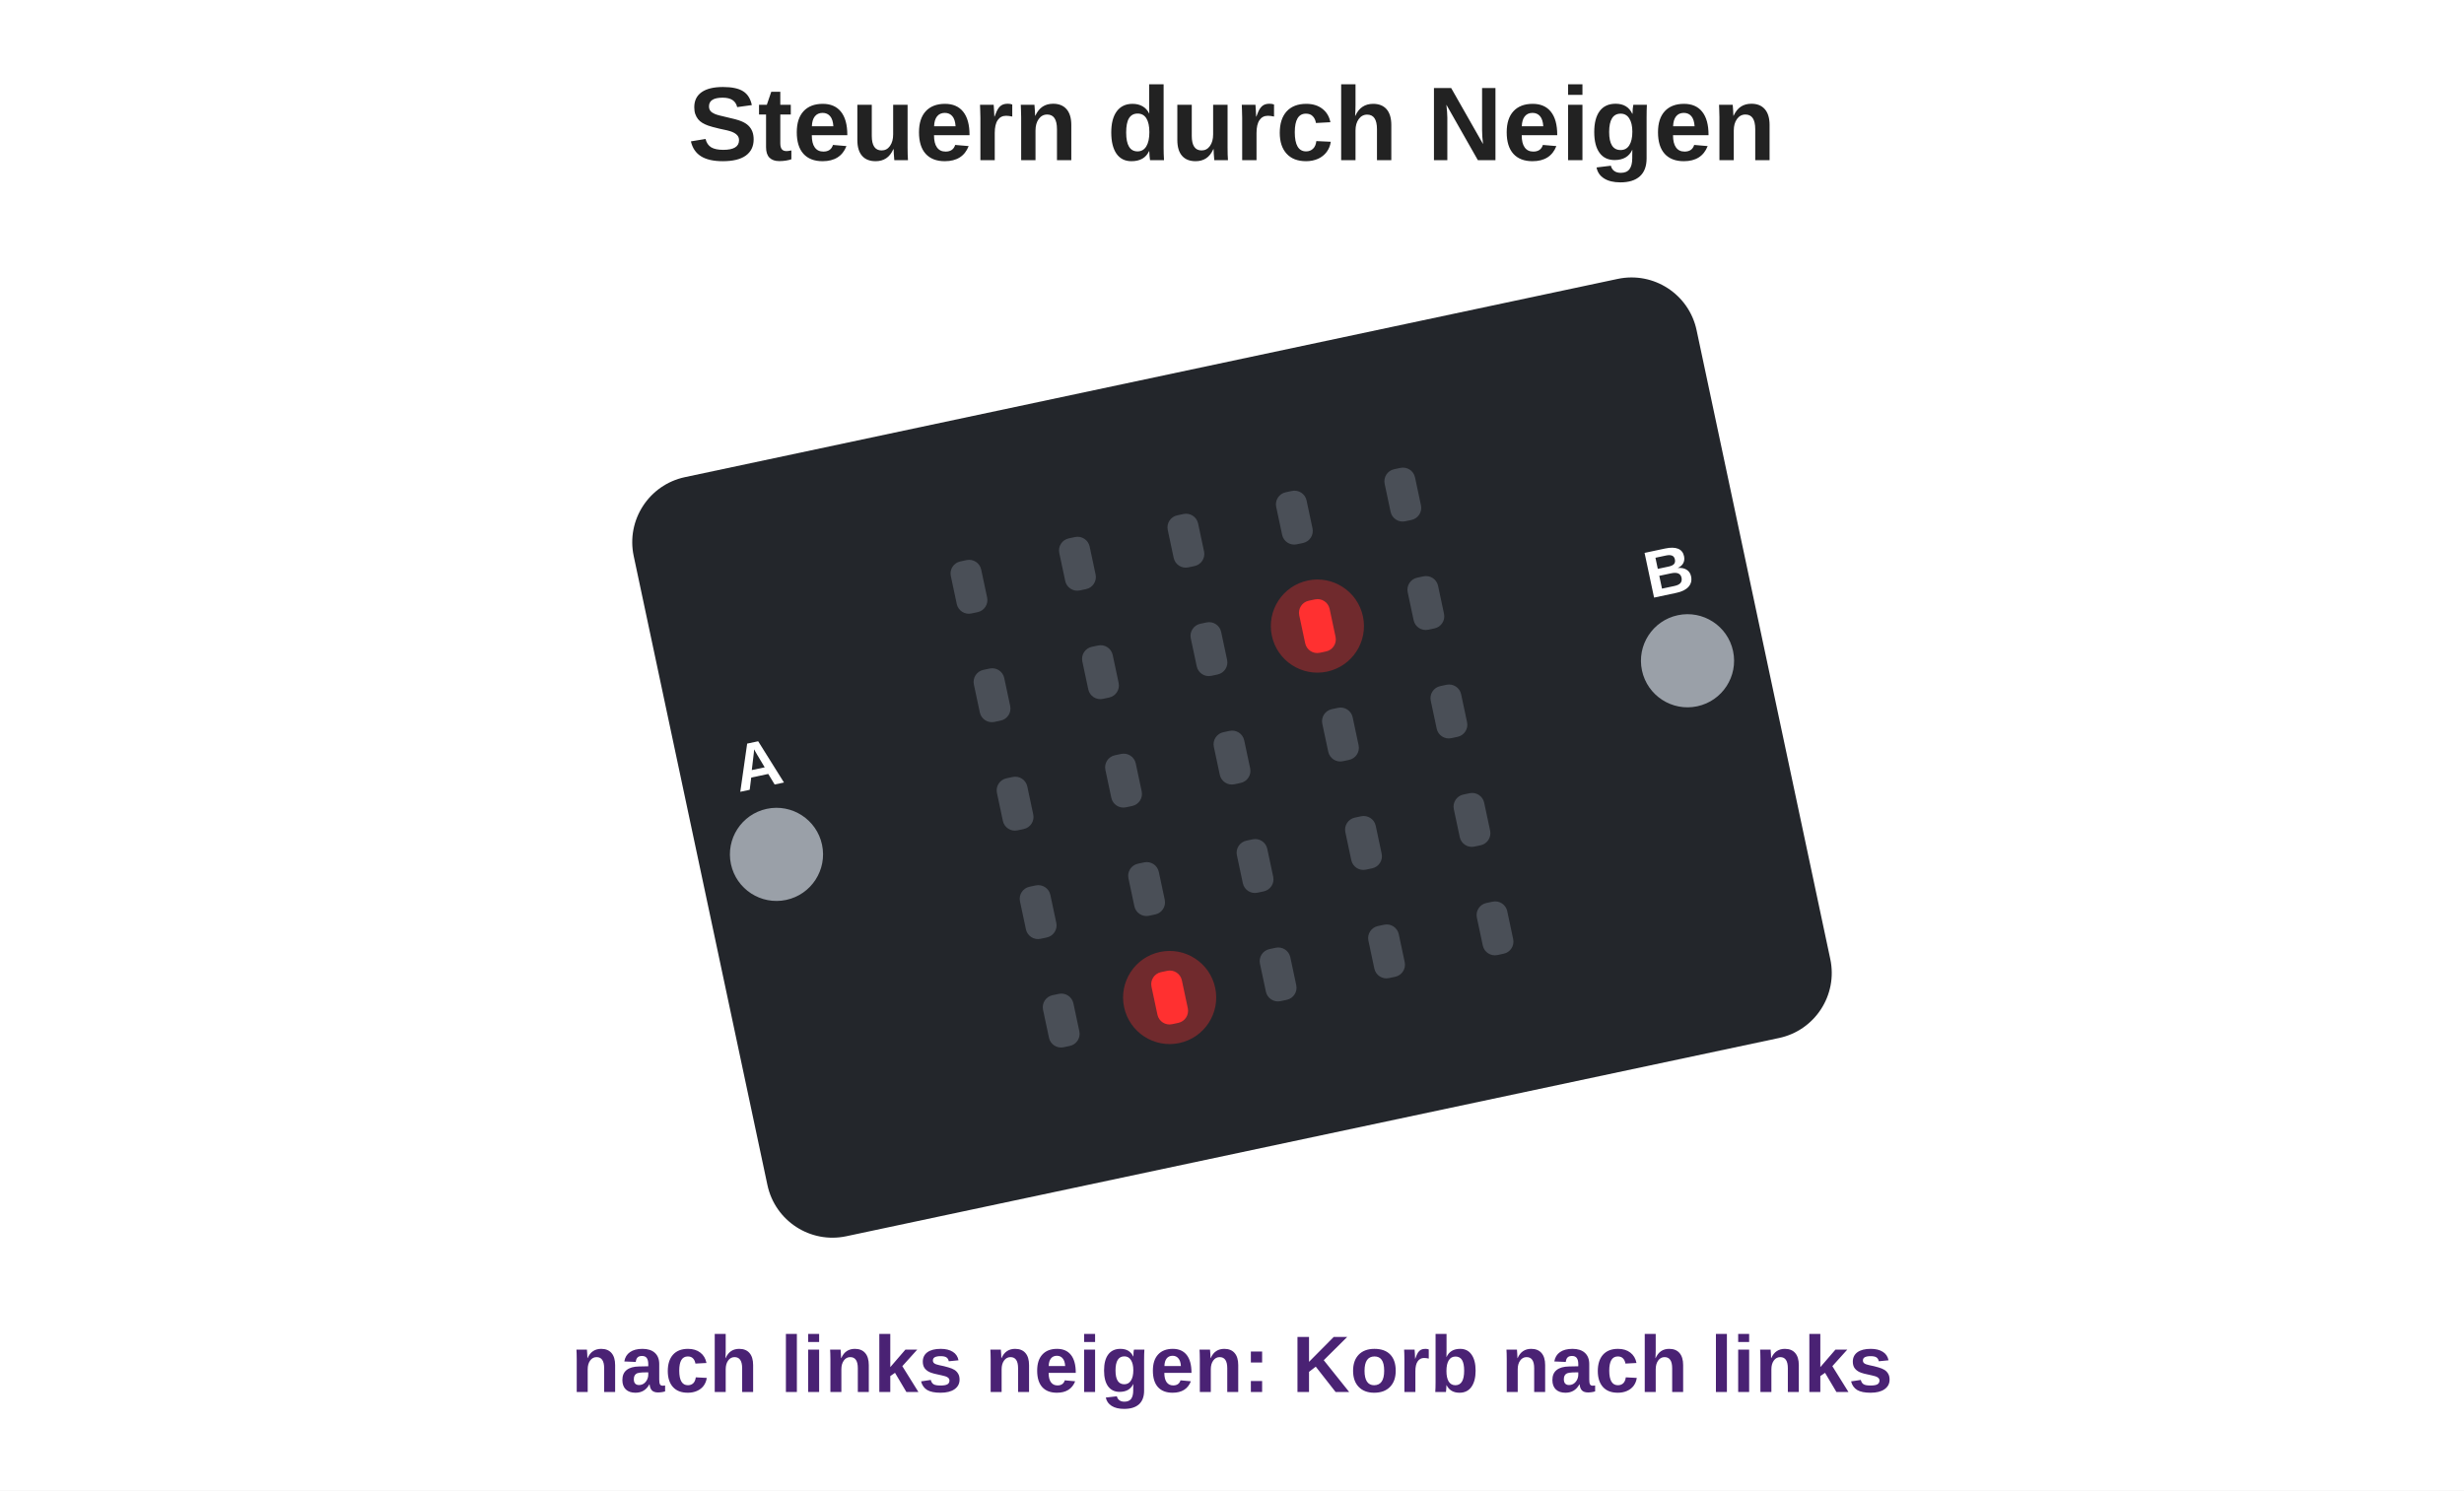
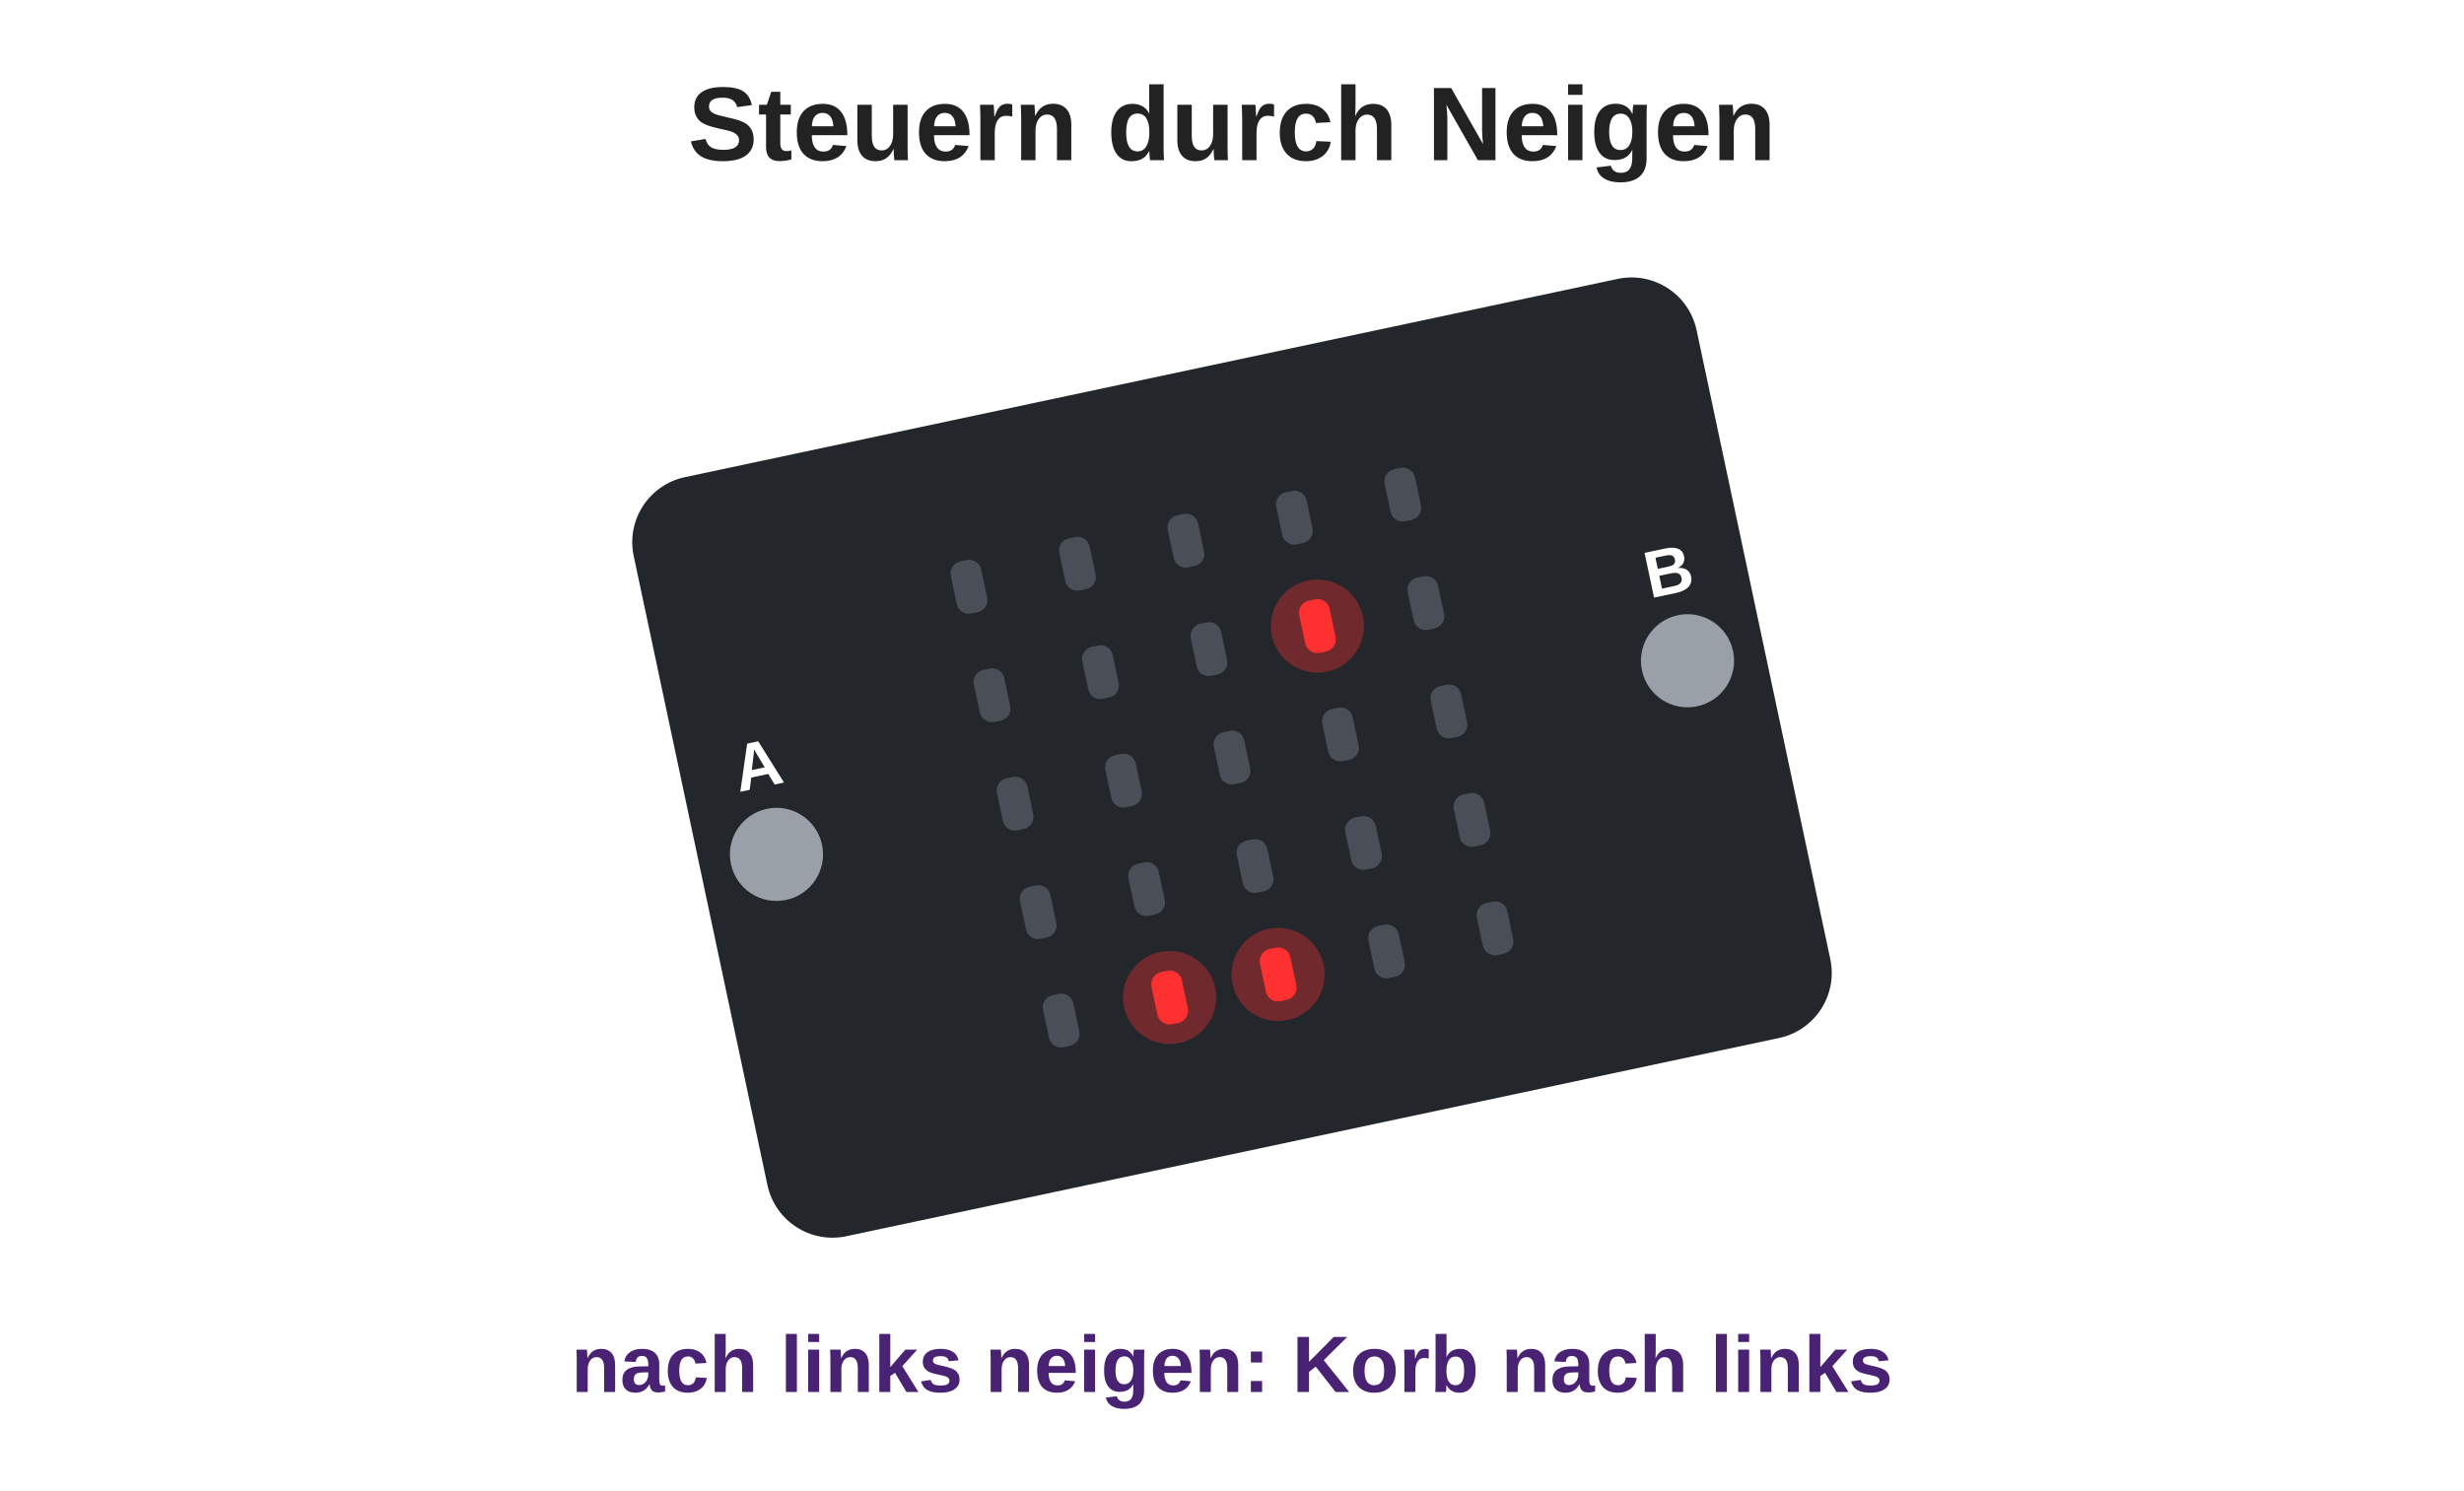
<svg xmlns="http://www.w3.org/2000/svg" viewBox="0 0 400 242" width="400" height="242" role="img" aria-label="Steuern durch Neigen">
  <rect width="400" height="242" fill="#fff" />
  <text x="200" y="26" text-anchor="middle" font-size="17" fill="#222" font-weight="bold" font-family="Arial, Helvetica, sans-serif">Steuern durch Neigen</text>
  <g transform="translate(111.8 60) rotate(-12 88.2 63.0)">
    <rect x="0" y="0" width="176.4" height="126" rx="10.8" fill="#23262b" />
    <rect x="49.68" y="22.68" width="5.04" height="8.64" rx="2" fill="#4a4f57" />
    <rect x="49.68" y="40.68" width="5.04" height="8.64" rx="2" fill="#4a4f57" />
    <rect x="49.68" y="58.68" width="5.04" height="8.64" rx="2" fill="#4a4f57" />
    <rect x="49.68" y="76.68" width="5.04" height="8.64" rx="2" fill="#4a4f57" />
    <rect x="49.68" y="94.68" width="5.04" height="8.64" rx="2" fill="#4a4f57" />
    <rect x="67.68" y="22.68" width="5.04" height="8.64" rx="2" fill="#4a4f57" />
    <rect x="67.68" y="40.68" width="5.04" height="8.64" rx="2" fill="#4a4f57" />
    <rect x="67.68" y="58.68" width="5.04" height="8.64" rx="2" fill="#4a4f57" />
    <rect x="67.68" y="76.68" width="5.04" height="8.64" rx="2" fill="#4a4f57" />
    <circle cx="70.2" cy="99.0" r="7.56" fill="#ff3030" opacity="0.35" />
    <rect x="67.68" y="94.68" width="5.04" height="8.64" rx="2" fill="#ff3030" />
    <rect x="85.68" y="22.68" width="5.04" height="8.64" rx="2" fill="#4a4f57" />
    <rect x="85.68" y="40.68" width="5.04" height="8.64" rx="2" fill="#4a4f57" />
    <rect x="85.68" y="58.68" width="5.04" height="8.64" rx="2" fill="#4a4f57" />
    <rect x="85.68" y="76.68" width="5.04" height="8.64" rx="2" fill="#4a4f57" />
-     <rect x="85.68" y="94.68" width="5.04" height="8.64" rx="2" fill="#4a4f57" />
+     <circle cx="88.2" cy="99.0" r="7.56" fill="#ff3030" opacity="0.35" />
+     <rect x="85.68" y="94.68" width="5.04" height="8.64" rx="2" fill="#ff3030" />
    <rect x="103.68" y="22.68" width="5.04" height="8.64" rx="2" fill="#4a4f57" />
    <circle cx="106.2" cy="45.0" r="7.56" fill="#ff3030" opacity="0.35" />
    <rect x="103.68" y="40.68" width="5.04" height="8.64" rx="2" fill="#ff3030" />
    <rect x="103.68" y="58.68" width="5.04" height="8.64" rx="2" fill="#4a4f57" />
    <rect x="103.68" y="76.68" width="5.04" height="8.64" rx="2" fill="#4a4f57" />
    <rect x="103.68" y="94.68" width="5.04" height="8.64" rx="2" fill="#4a4f57" />
    <rect x="121.68" y="22.68" width="5.04" height="8.64" rx="2" fill="#4a4f57" />
    <rect x="121.68" y="40.68" width="5.04" height="8.64" rx="2" fill="#4a4f57" />
    <rect x="121.68" y="58.68" width="5.04" height="8.64" rx="2" fill="#4a4f57" />
    <rect x="121.68" y="76.68" width="5.04" height="8.64" rx="2" fill="#4a4f57" />
    <rect x="121.68" y="94.68" width="5.04" height="8.64" rx="2" fill="#4a4f57" />
    <circle cx="12.6" cy="63.0" r="7.56" fill="#9aa0a8" />
    <text x="12.6" y="51.84" text-anchor="middle" font-size="10.8" fill="#fff" font-weight="bold" font-family="Arial, Helvetica, sans-serif">A</text>
    <circle cx="163.8" cy="63.0" r="7.56" fill="#9aa0a8" />
    <text x="163.8" y="51.84" text-anchor="middle" font-size="10.8" fill="#fff" font-weight="bold" font-family="Arial, Helvetica, sans-serif">B</text>
  </g>
  <text x="200" y="226" text-anchor="middle" font-size="13" fill="#4a2274" font-weight="bold" font-family="Arial, Helvetica, sans-serif">nach links neigen: Korb nach links</text>
</svg>
